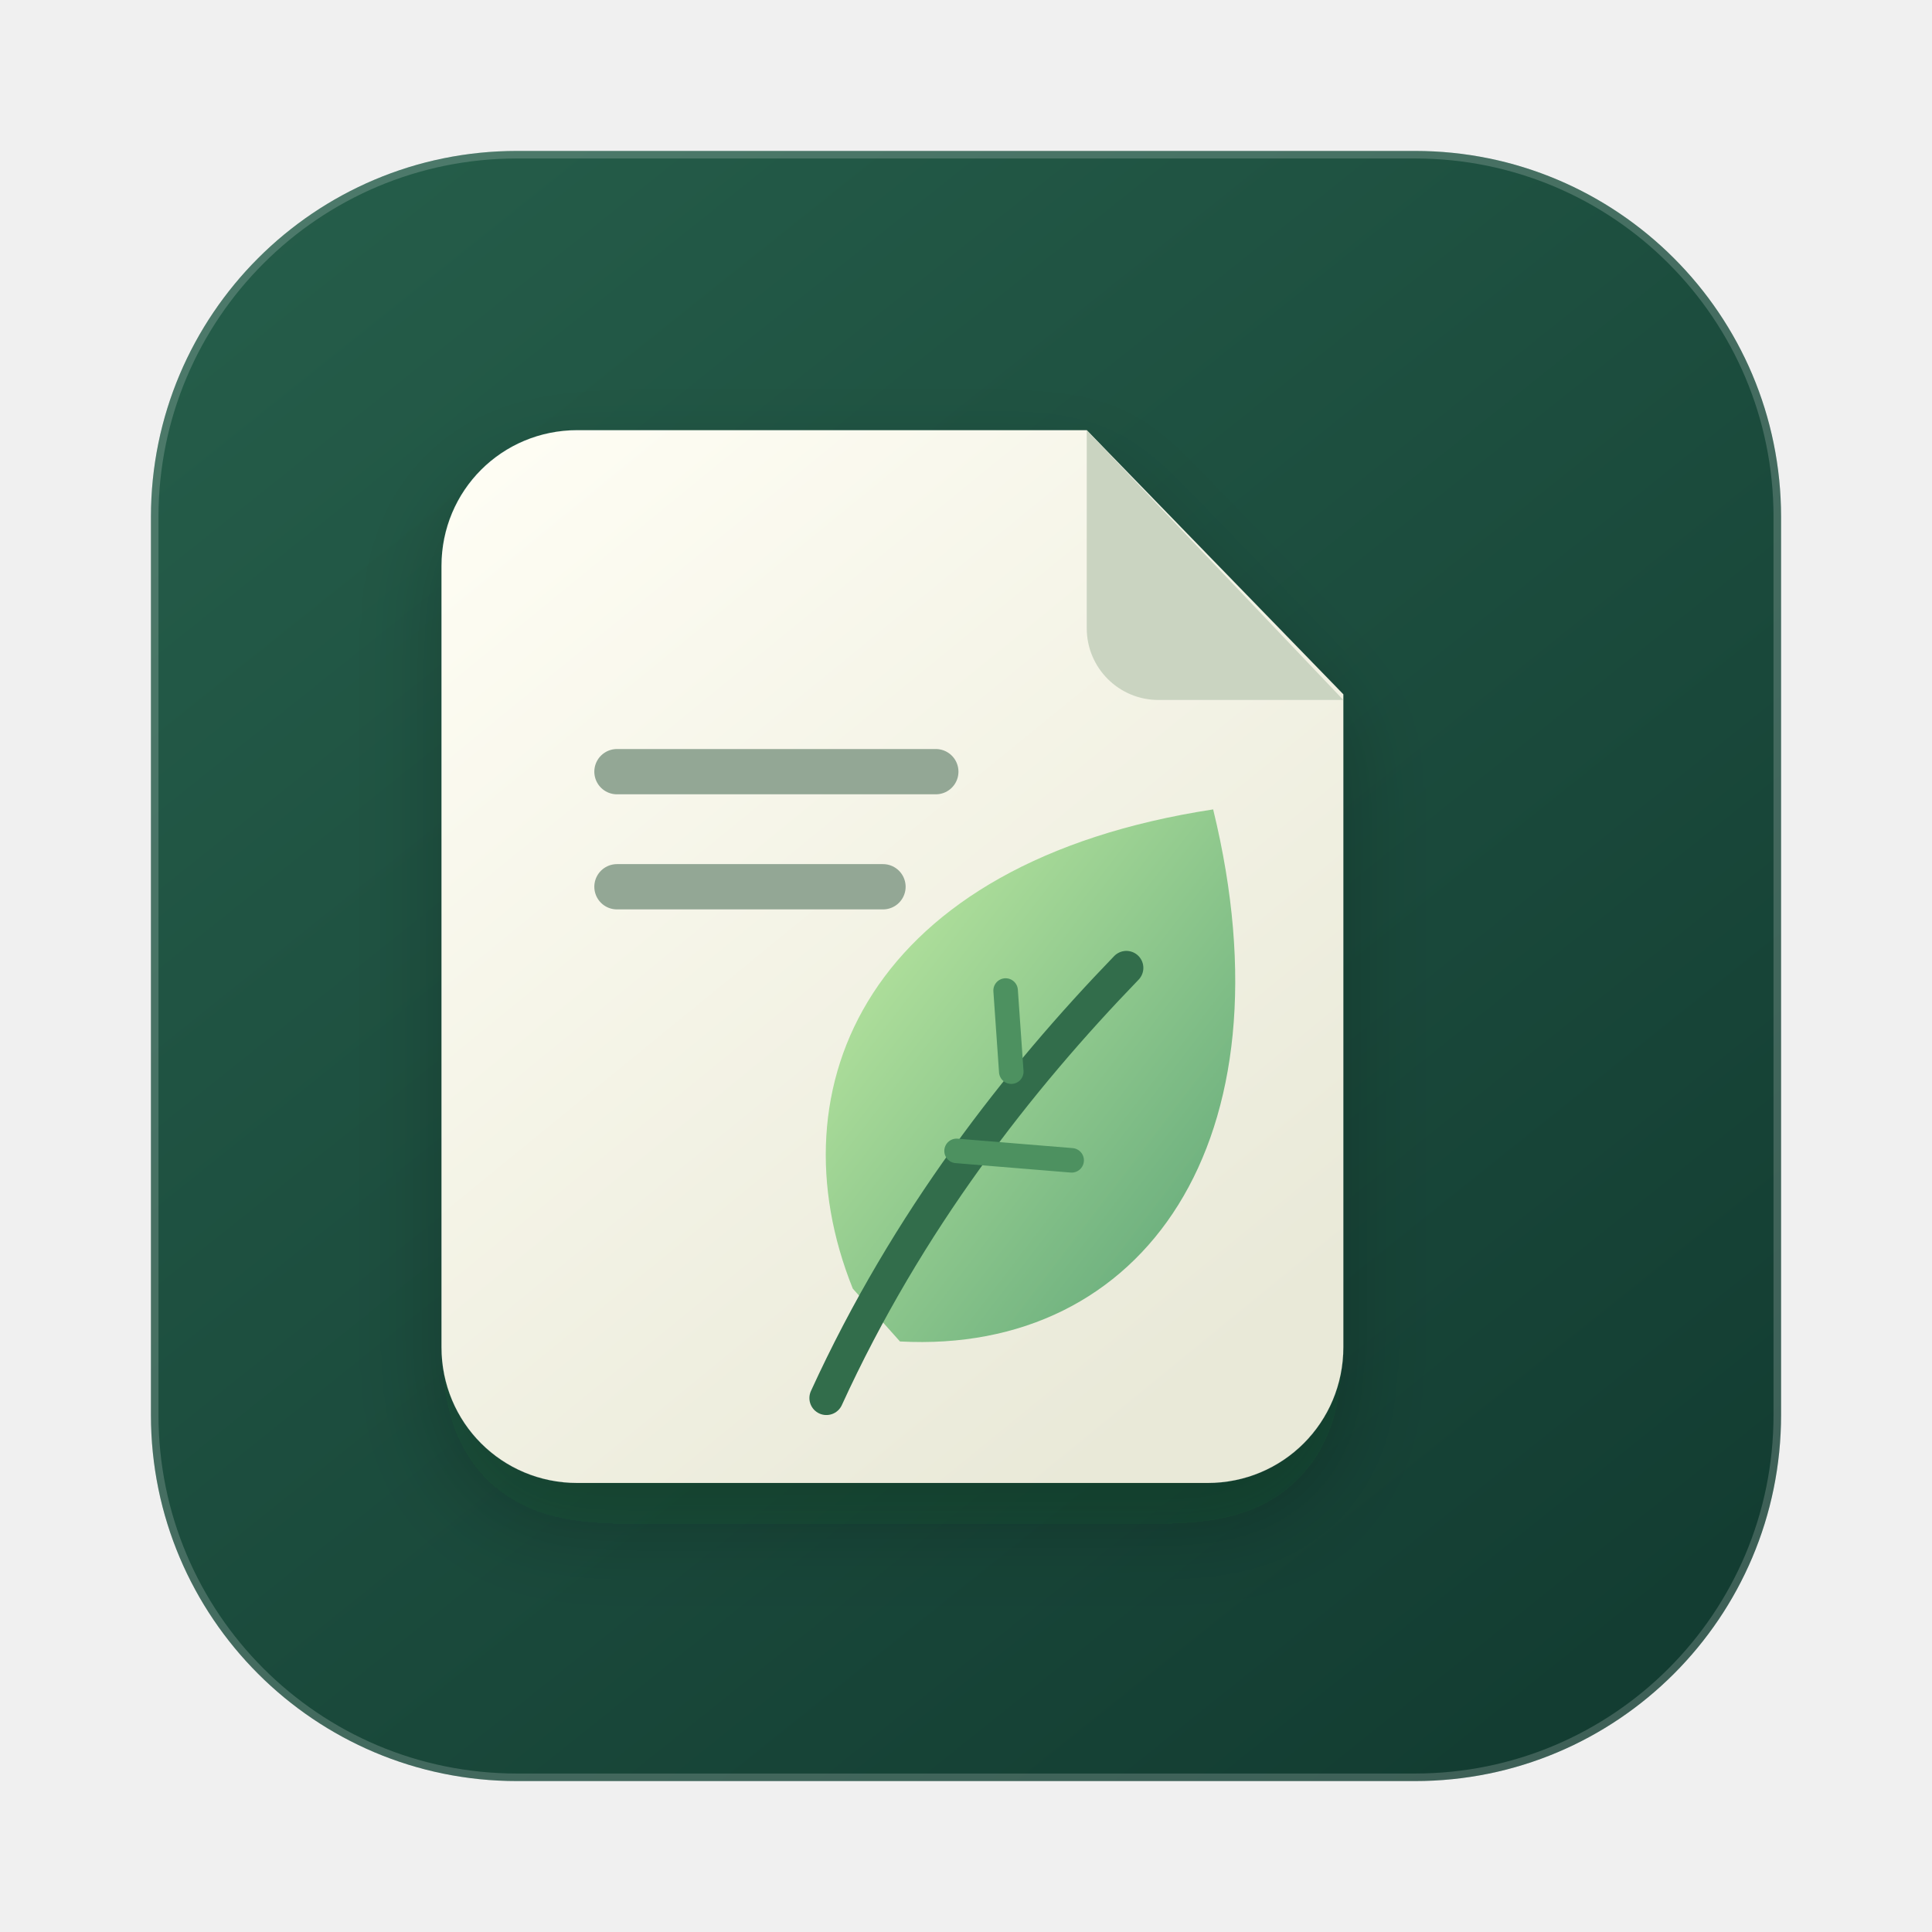
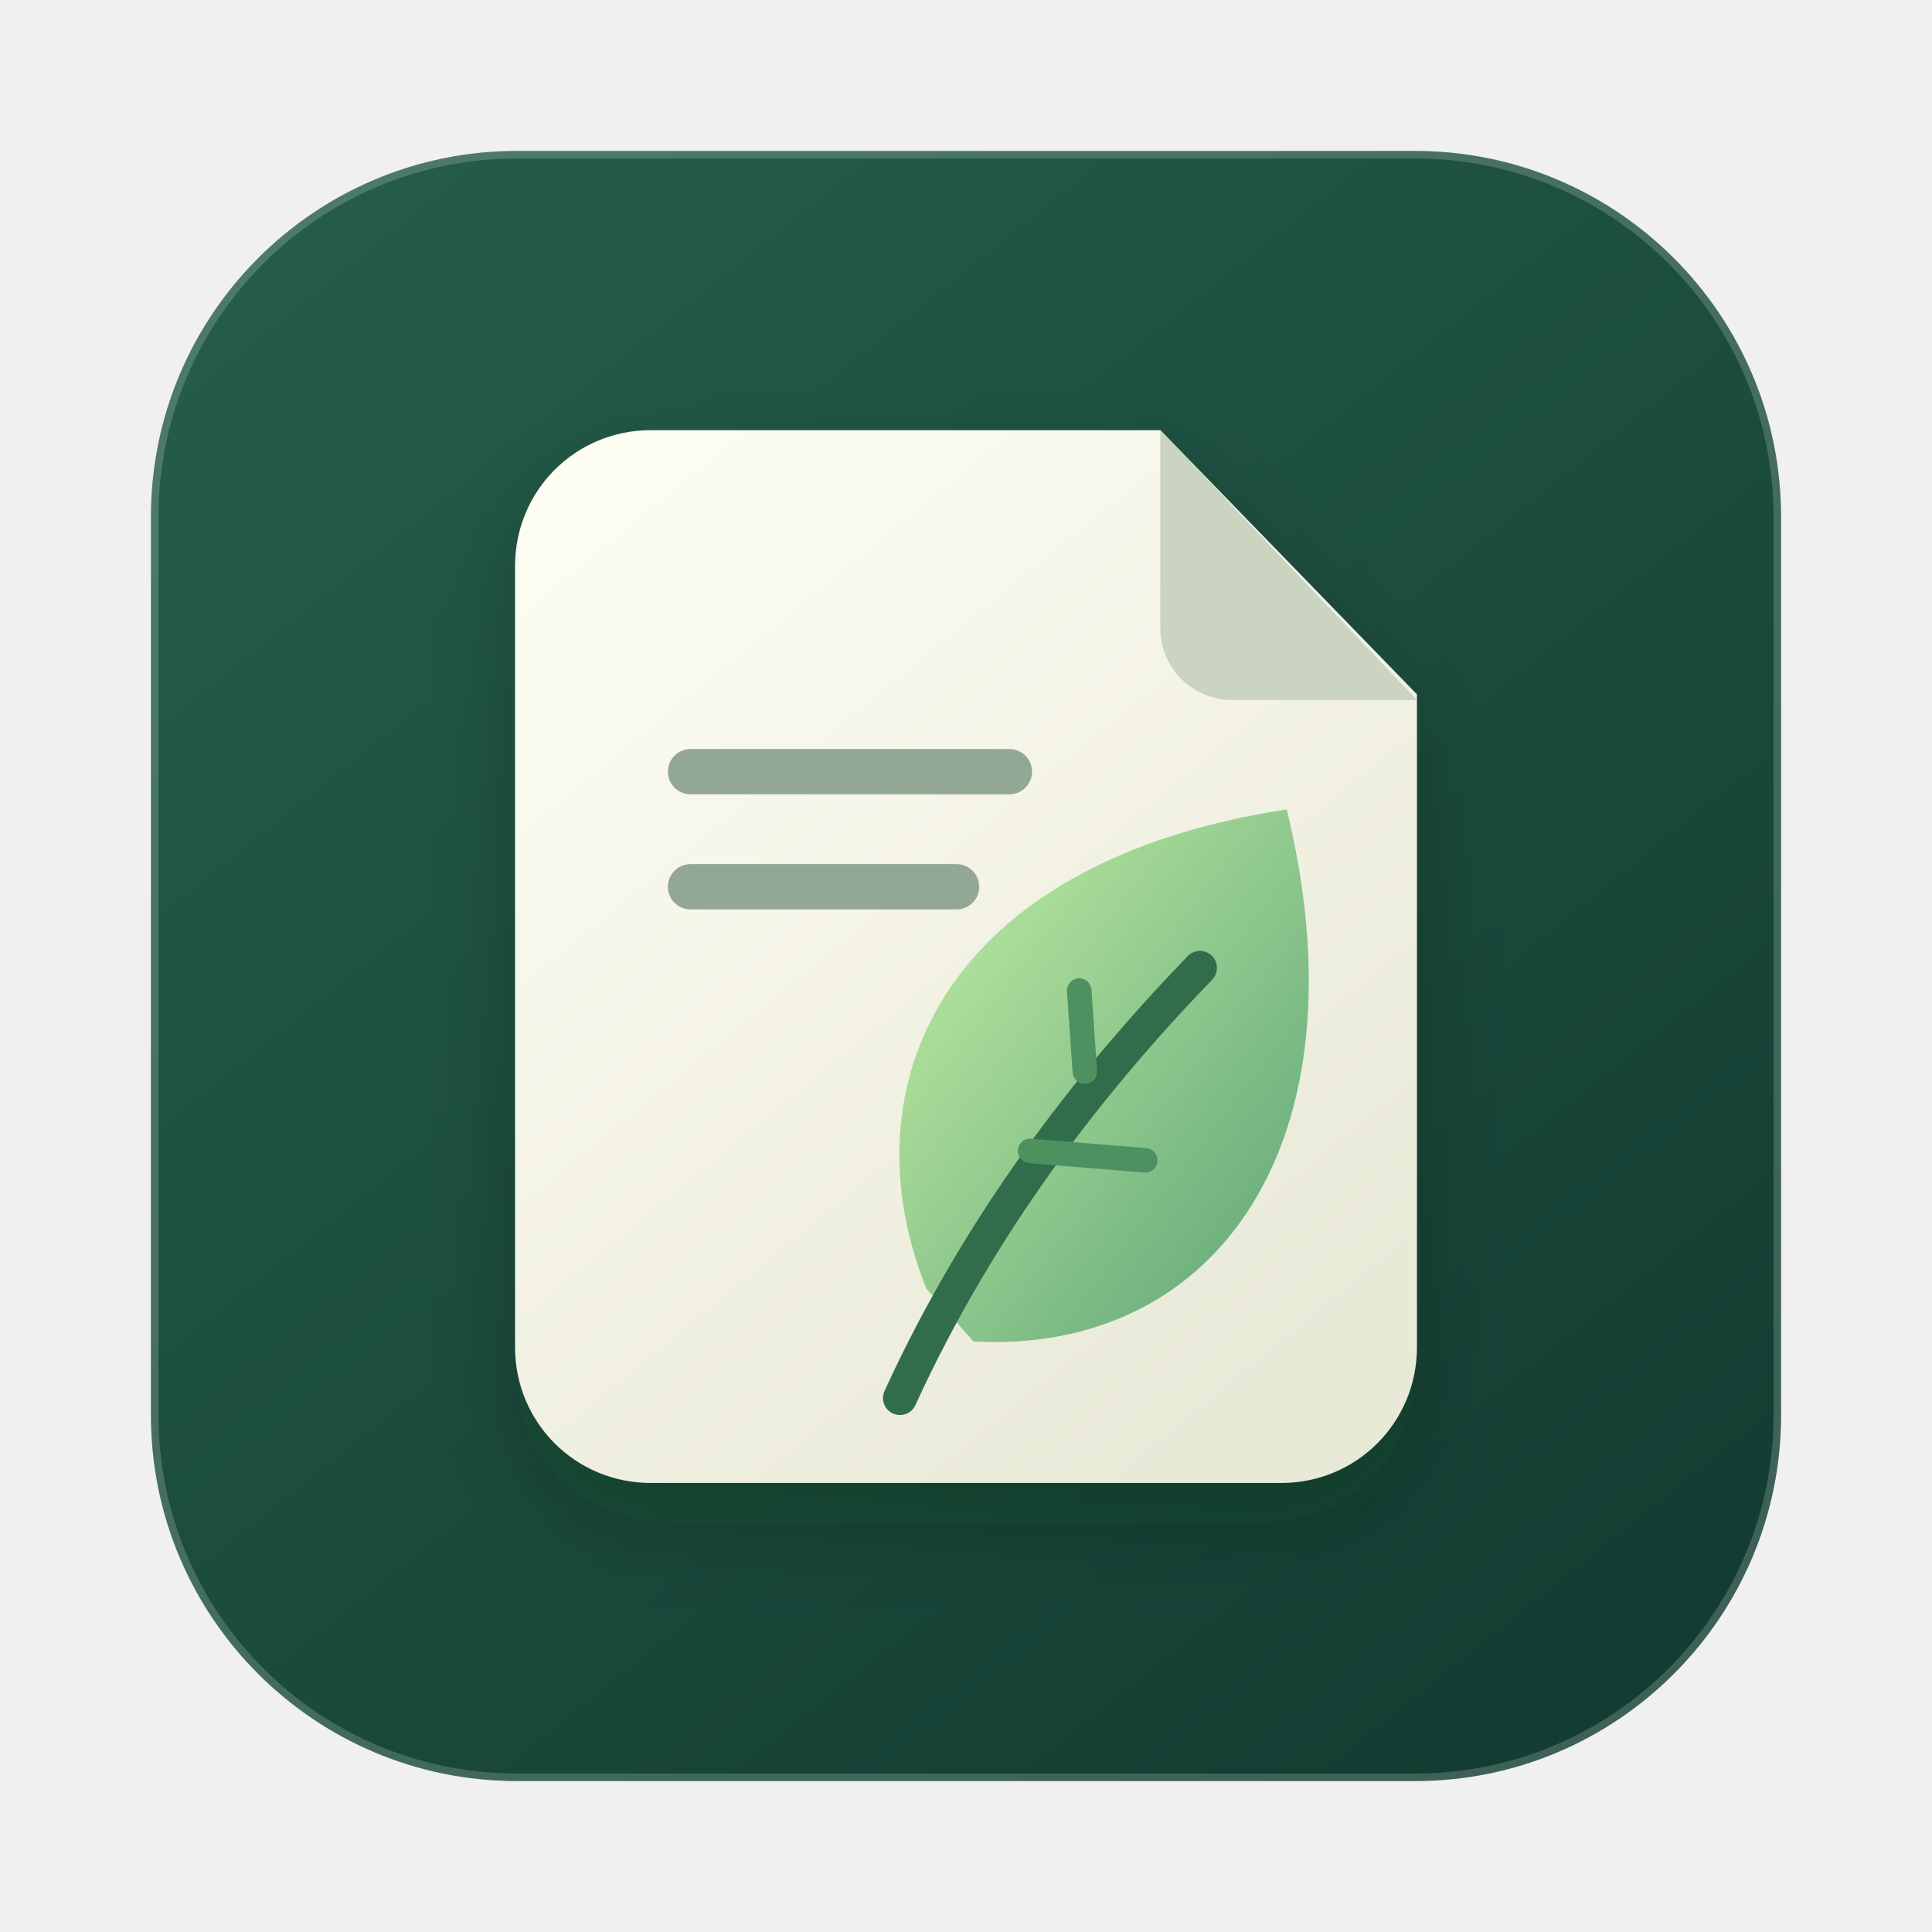
<svg xmlns="http://www.w3.org/2000/svg" width="1024" height="1024" viewBox="0 0 1024 1024" role="img" aria-labelledby="title">
  <defs>
    <linearGradient id="base" x1="0" y1="0" x2="0.8" y2="1">
      <stop stop-color="#265f4b" />
      <stop offset="1" stop-color="#133d32" />
    </linearGradient>
    <linearGradient id="paper" x1="0" y1="0" x2="0.7" y2="1">
      <stop stop-color="#fffef5" />
      <stop offset="1" stop-color="#e9e9d8" />
    </linearGradient>
    <linearGradient id="leaf" x1="0" y1="0" x2="1" y2="1">
      <stop stop-color="#c4eea4" />
      <stop offset="1" stop-color="#5ca477" />
    </linearGradient>
    <filter id="shadow" x="-35%" y="-30%" width="170%" height="180%">
      <feDropShadow dx="0" dy="22" stdDeviation="24" flood-color="#001f18" flood-opacity=".22" />
    </filter>
  </defs>
  <rect x="80" y="80" width="864" height="864" rx="194" fill="url(#base)" />
  <rect x="82" y="82" width="860" height="860" rx="192" fill="none" stroke="white" stroke-opacity=".18" stroke-width="4" />
-   <g filter="url(#shadow)">
+   <g filter="url(#shadow)" transform="translate(39 0)">
    <path d="M306 228h270l136 140v346c0 40-32 72-72 72H306c-40 0-72-32-72-72V300c0-40 32-72 72-72Z" fill="url(#paper)" />
    <path d="M576 228v105c0 21 17 38 38 38h98Z" fill="#cad4c1" />
    <path d="M327 409h169M327 470h141" stroke="#93a795" stroke-width="24" stroke-linecap="round" />
    <path d="M452 683c-43-107 8-226 191-254 43 176-37 289-166 282Z" fill="url(#leaf)" />
    <path d="M438 741c43-94 102-169 159-228" fill="none" stroke="#316d4b" stroke-width="18" stroke-linecap="round" />
    <path d="m507 610 61 5M536 568l-3-43" stroke="#4d9161" stroke-width="13" stroke-linecap="round" />
  </g>
</svg>
